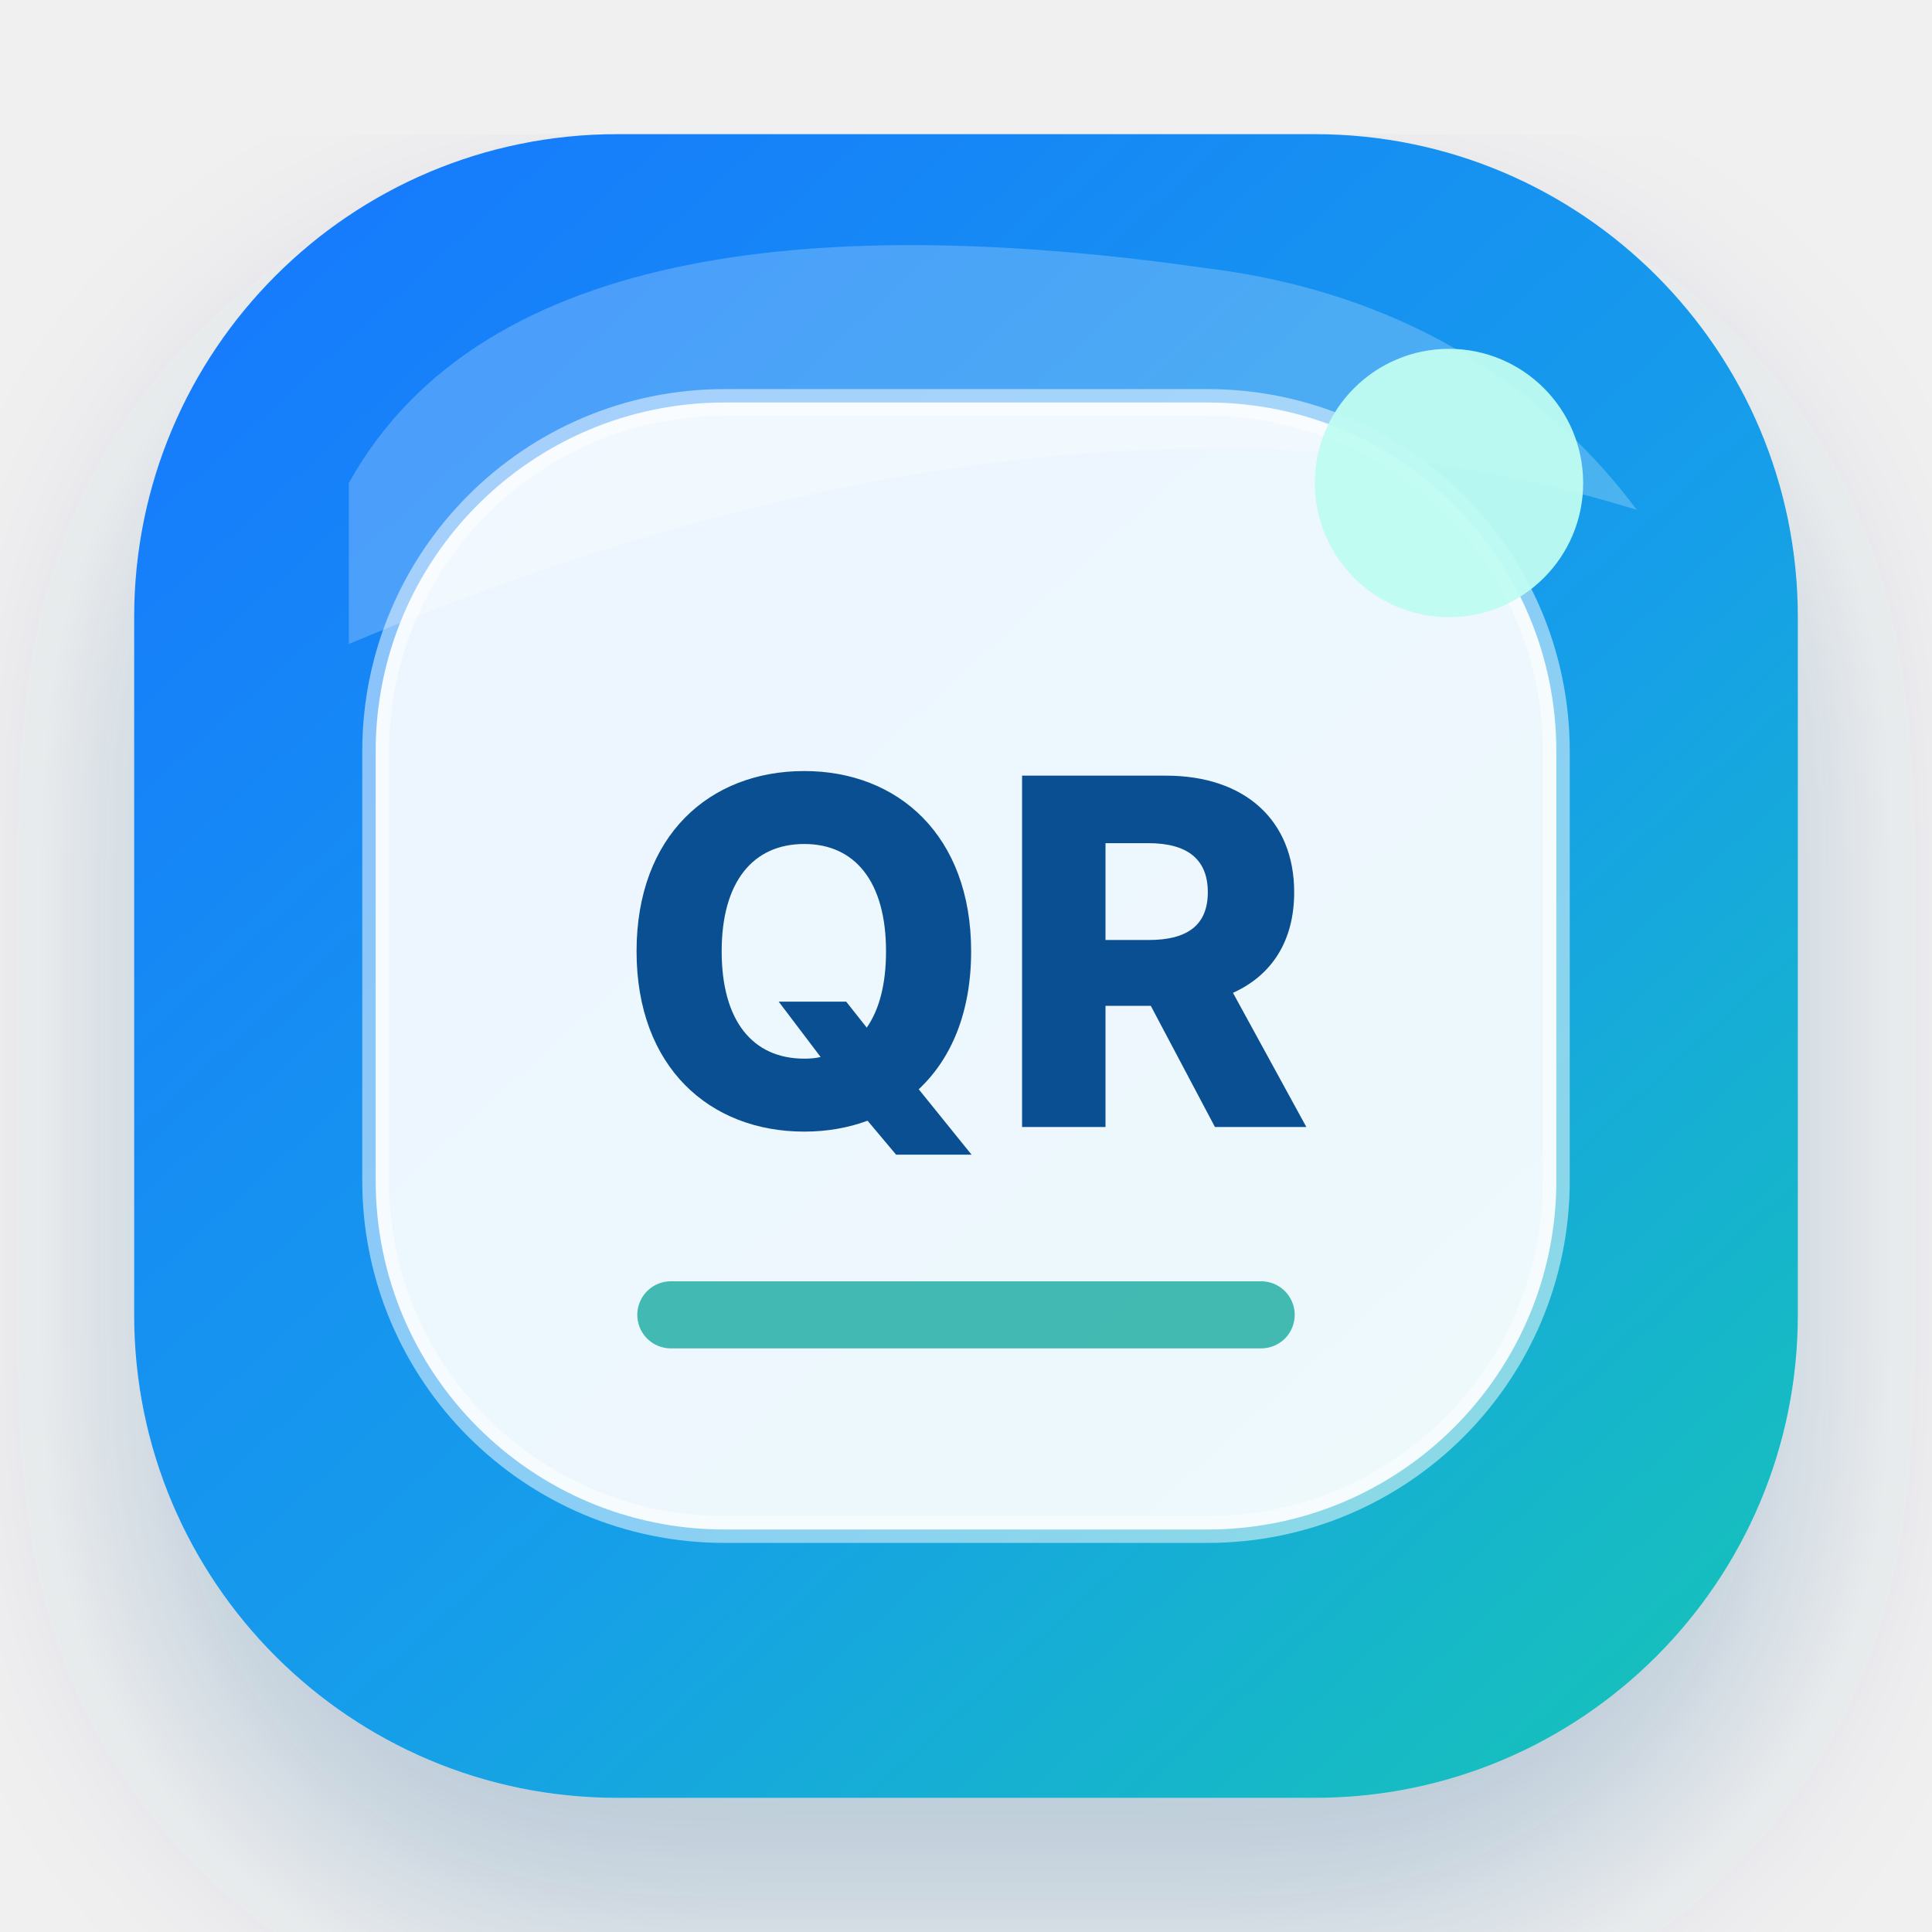
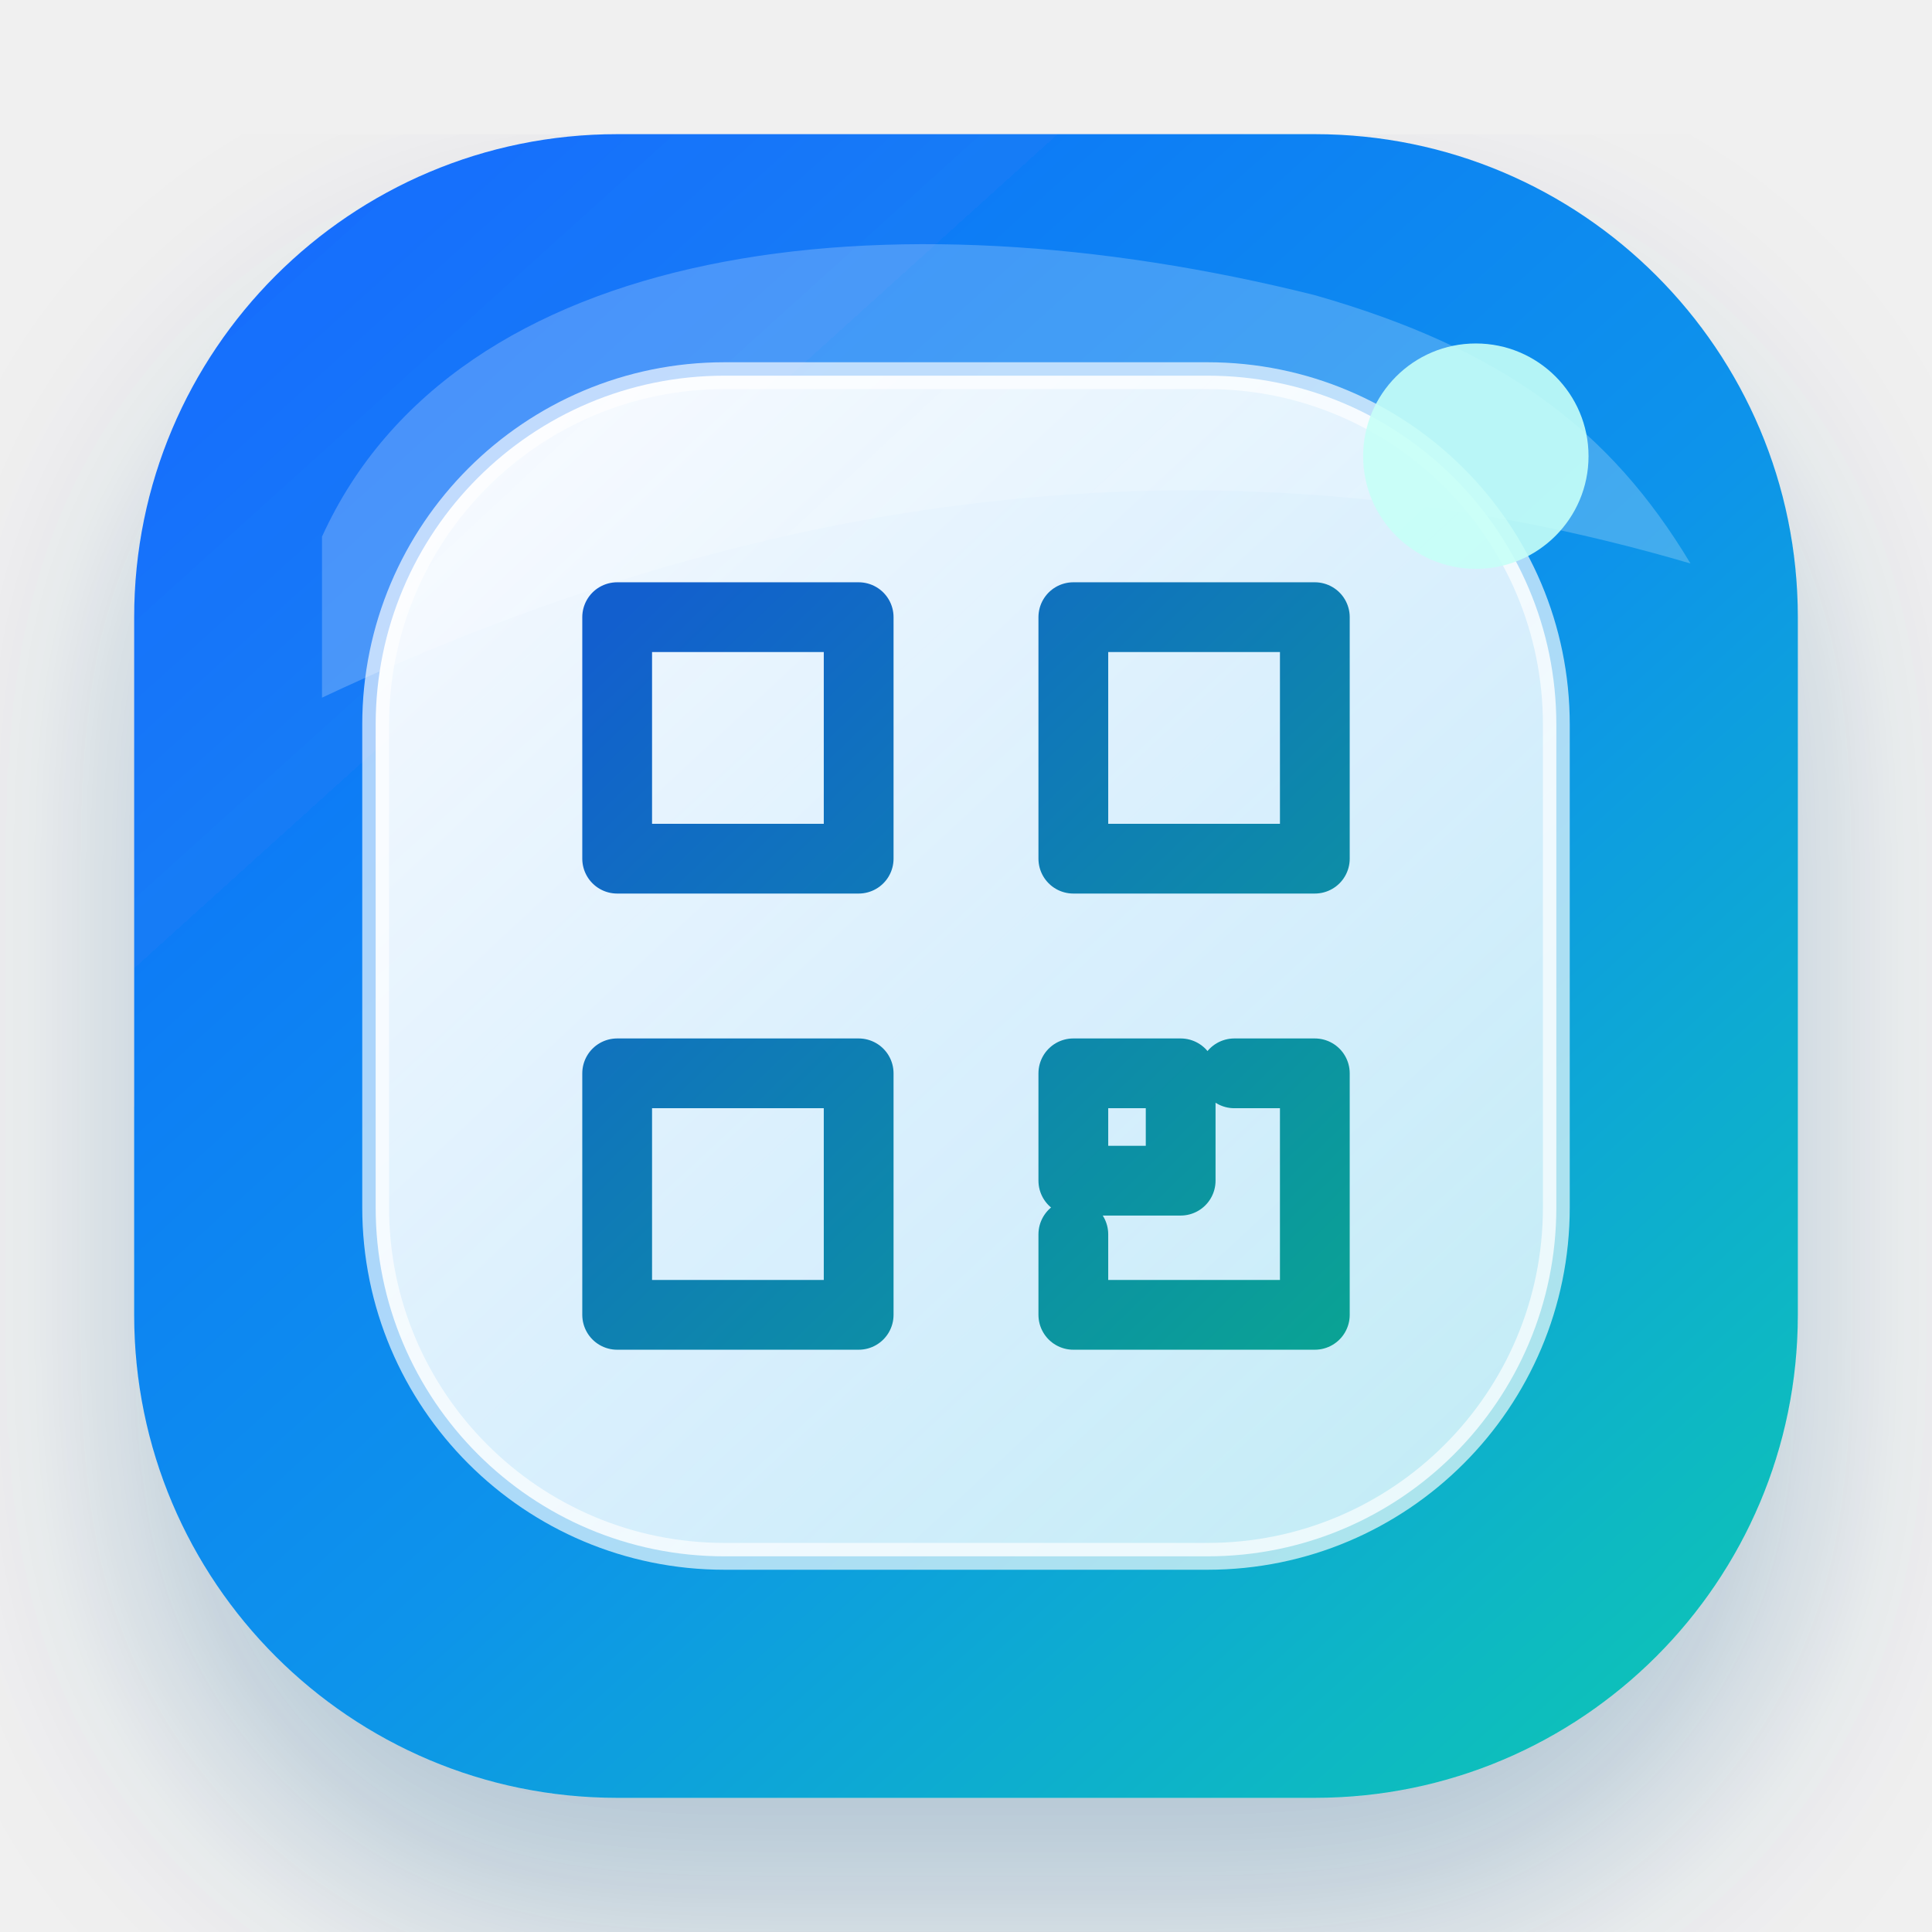
- <svg xmlns="http://www.w3.org/2000/svg" viewBox="0 0 72 72" role="img" aria-label="QR Code Studio">
+ <svg xmlns="http://www.w3.org/2000/svg" viewBox="0 0 72 72" role="img" aria-label="Developer Qr Studio">
  <defs>
-     <linearGradient id="g" x1="7" y1="4" x2="66" y2="69" gradientUnits="userSpaceOnUse">
-       <stop stop-color="#1976ff" />
-       <stop offset=".56" stop-color="#159eea" />
+     <linearGradient id="bg" x1="8" y1="5" x2="64" y2="67" gradientUnits="userSpaceOnUse">
+       <stop stop-color="#1769ff" />
+       <stop offset=".55" stop-color="#0b93eb" />
      <stop offset="1" stop-color="#12c7b3" />
    </linearGradient>
-     <linearGradient id="glass" x1="16" y1="12" x2="58" y2="61">
-       <stop stop-color="#fff" stop-opacity=".92" />
-       <stop offset="1" stop-color="#eaf8ff" stop-opacity=".74" />
+     <linearGradient id="glass" x1="17" y1="15" x2="57" y2="58" gradientUnits="userSpaceOnUse">
+       <stop stop-color="#ffffff" stop-opacity=".96" />
+       <stop offset="1" stop-color="#e8f8ff" stop-opacity=".82" />
    </linearGradient>
-     <filter id="s" x="-30%" y="-30%" width="160%" height="170%">
-       <feDropShadow dx="0" dy="5" stdDeviation="4" flood-color="#0b4d8a" flood-opacity=".23" />
+     <linearGradient id="ink" x1="23" y1="23" x2="50" y2="51" gradientUnits="userSpaceOnUse">
+       <stop stop-color="#125fce" />
+       <stop offset="1" stop-color="#0aa493" />
+     </linearGradient>
+     <filter id="ds" x="-30%" y="-30%" width="160%" height="175%">
+       <feDropShadow dx="0" dy="5" stdDeviation="4" flood-color="#0c4d84" flood-opacity=".25" />
    </filter>
  </defs>
-   <rect x="5" y="5" width="62" height="62" rx="18" fill="url(#g)" filter="url(#s)" />
-   <path d="M13 18C18 9 31 8 45 10c8 1 13 5 16 9-13-4-29-3-48 5z" fill="#fff" opacity=".23" />
-   <rect x="14" y="15" width="44" height="42" rx="13" fill="url(#glass)" stroke="#fff" stroke-opacity=".5" />
-   <circle cx="54" cy="18" r="5" fill="#bffcf2" opacity=".95" />
-   <text x="36" y="42" text-anchor="middle" font-family="Inter,Segoe UI,Arial,sans-serif" font-size="18" font-weight="800" fill="#0a4f91">QR</text>
-   <path d="M25 49h22" stroke="#12a99d" stroke-width="2.5" stroke-linecap="round" opacity=".78" />
+   <rect x="5" y="5" width="62" height="62" rx="18" fill="url(#bg)" filter="url(#ds)" />
+   <path d="M12 20C17 9 33 7 49 11c7 2 11 5 14 10-17-5-34-3-51 5z" fill="#fff" opacity=".22" />
+   <rect x="14" y="14" width="44" height="44" rx="13" fill="url(#glass)" stroke="#fff" stroke-opacity=".66" />
+   <circle cx="55" cy="17" r="4.2" fill="#c7fff7" opacity=".9" />
+   <g fill="none" stroke="url(#ink)" stroke-width="2.6" stroke-linecap="round" stroke-linejoin="round">
+     <path d="M23 23h9v9h-9zM40 23h9v9h-9zM23 40h9v9h-9zM40 40h4v4h-4zM46 40h3v9h-9v-3" />
+   </g>
</svg>
